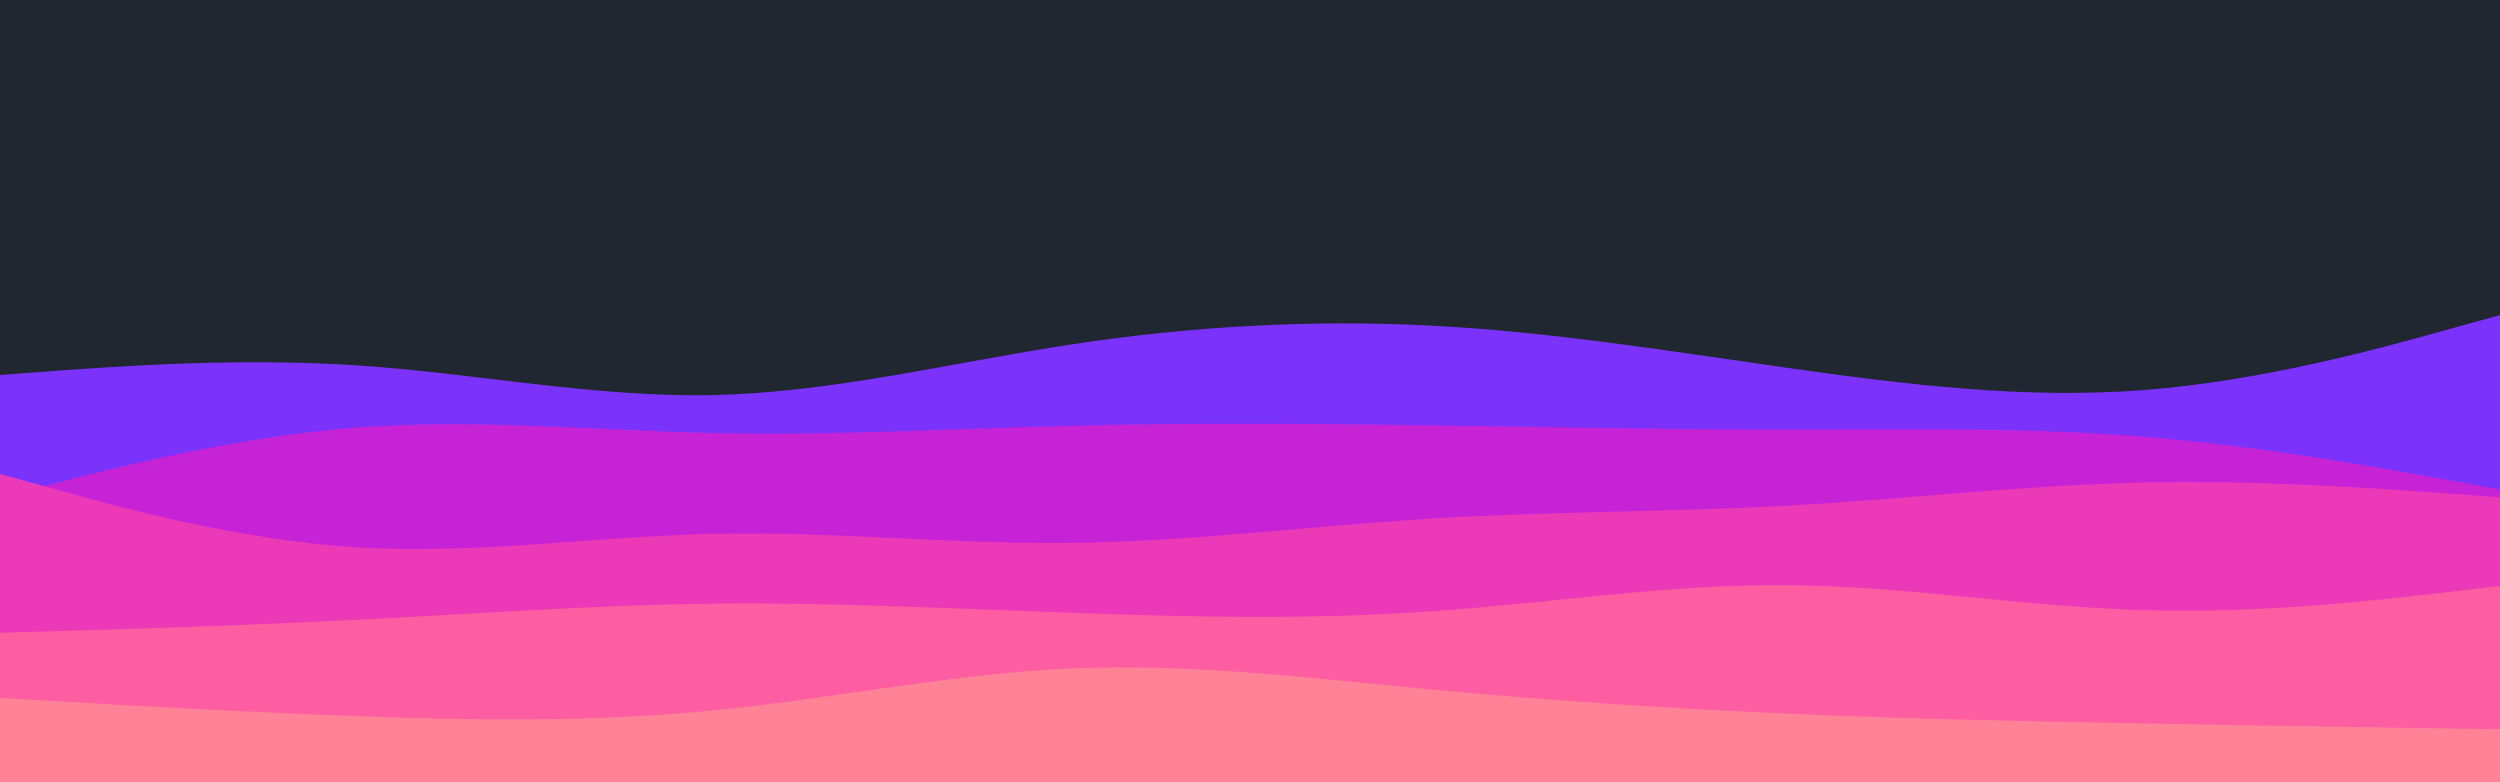
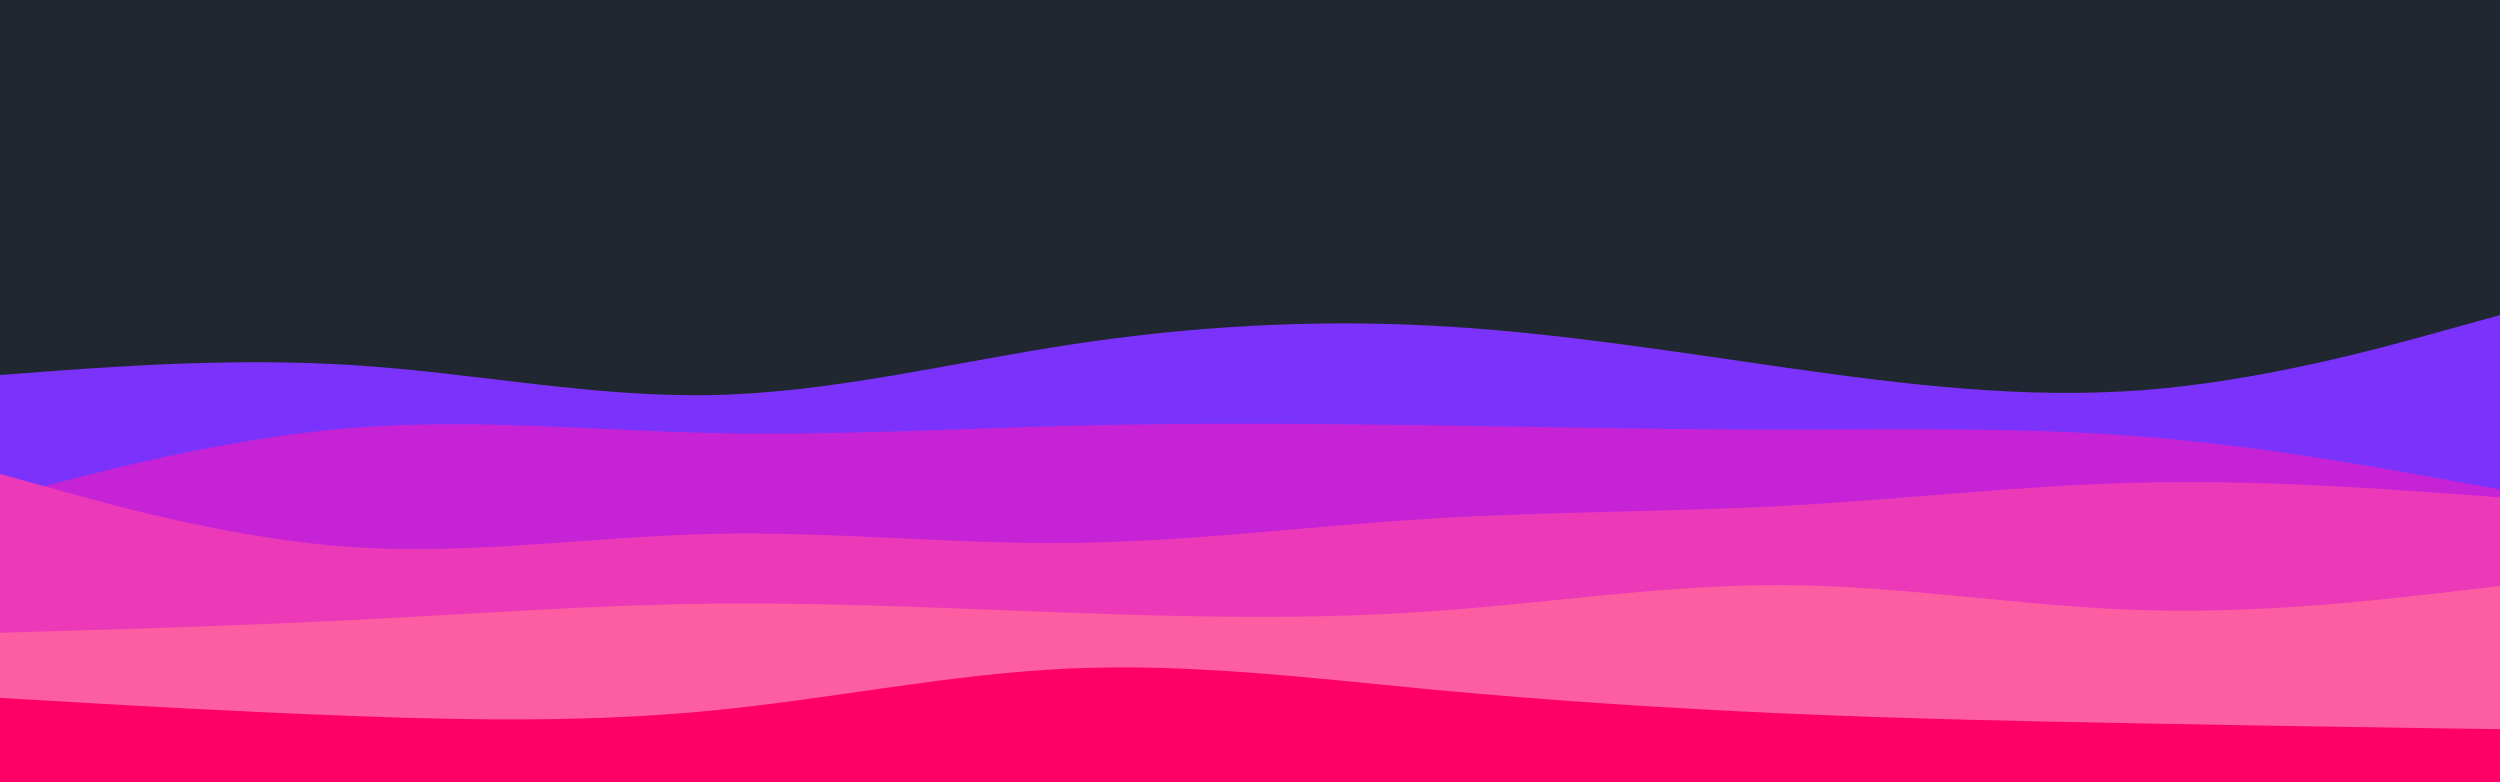
<svg xmlns="http://www.w3.org/2000/svg" id="visual" viewBox="0 0 960 300" width="960" height="300" version="1.1">
  <rect x="0" y="0" width="960" height="300" fill="#202731" />
  <path d="M0 144L22.8 142.3C45.7 140.7 91.3 137.3 137 140.3C182.7 143.3 228.3 152.7 274 151.7C319.7 150.7 365.3 139.3 411.2 132.3C457 125.3 503 122.7 548.8 125C594.7 127.3 640.3 134.7 686 141.2C731.7 147.7 777.3 153.3 823 149.8C868.7 146.3 914.3 133.7 937.2 127.3L960 121L960 301L937.2 301C914.3 301 868.7 301 823 301C777.3 301 731.7 301 686 301C640.3 301 594.7 301 548.8 301C503 301 457 301 411.2 301C365.3 301 319.7 301 274 301C228.3 301 182.7 301 137 301C91.3 301 45.7 301 22.8 301L0 301Z" fill="#7b32fa" />
  <path d="M0 191L22.8 185.2C45.7 179.3 91.3 167.7 137 164.2C182.7 160.7 228.3 165.3 274 166.3C319.7 167.3 365.3 164.7 411.2 163.5C457 162.3 503 162.7 548.8 163.3C594.7 164 640.3 165 686 165C731.7 165 777.3 164 823 167.7C868.7 171.3 914.3 179.7 937.2 183.8L960 188L960 301L937.2 301C914.3 301 868.7 301 823 301C777.3 301 731.7 301 686 301C640.3 301 594.7 301 548.8 301C503 301 457 301 411.2 301C365.3 301 319.7 301 274 301C228.3 301 182.7 301 137 301C91.3 301 45.7 301 22.8 301L0 301Z" fill="#c723d6" />
  <path d="M0 182L22.8 188.3C45.7 194.7 91.3 207.3 137 210.2C182.7 213 228.3 206 274 205C319.7 204 365.3 209 411.2 208.5C457 208 503 202 548.8 199.2C594.7 196.3 640.3 196.7 686 194.2C731.7 191.7 777.3 186.3 823 185.3C868.7 184.3 914.3 187.7 937.2 189.3L960 191L960 301L937.2 301C914.3 301 868.7 301 823 301C777.3 301 731.7 301 686 301C640.3 301 594.7 301 548.8 301C503 301 457 301 411.2 301C365.3 301 319.7 301 274 301C228.3 301 182.7 301 137 301C91.3 301 45.7 301 22.8 301L0 301Z" fill="#ec39b7" />
  <path d="M0 243L22.8 242.3C45.7 241.7 91.3 240.3 137 238C182.7 235.7 228.3 232.3 274 231.8C319.7 231.3 365.3 233.7 411.2 235.3C457 237 503 238 548.8 234.8C594.7 231.7 640.3 224.3 686 224.7C731.7 225 777.3 233 823 234.3C868.7 235.7 914.3 230.3 937.2 227.7L960 225L960 301L937.2 301C914.3 301 868.7 301 823 301C777.3 301 731.7 301 686 301C640.3 301 594.7 301 548.8 301C503 301 457 301 411.2 301C365.3 301 319.7 301 274 301C228.3 301 182.7 301 137 301C91.3 301 45.7 301 22.8 301L0 301Z" fill="#fc5ea1" />
-   <path d="M0 268L22.8 269.3C45.7 270.7 91.3 273.3 137 275C182.7 276.7 228.3 277.3 274 272.8C319.7 268.3 365.3 258.7 411.2 256.7C457 254.7 503 260.3 548.8 264.7C594.7 269 640.3 272 686 274C731.7 276 777.3 277 823 277.8C868.7 278.7 914.3 279.3 937.2 279.7L960 280L960 301L937.2 301C914.3 301 868.7 301 823 301C777.3 301 731.7 301 686 301C640.3 301 594.7 301 548.8 301C503 301 457 301 411.2 301C365.3 301 319.7 301 274 301C228.3 301 182.7 301 137 301C91.3 301 45.7 301 22.8 301L0 301Z" fill="#ff8297" />
+   <path d="M0 268L22.8 269.3C45.7 270.7 91.3 273.3 137 275C182.7 276.7 228.3 277.3 274 272.8C319.7 268.3 365.3 258.7 411.2 256.7C457 254.7 503 260.3 548.8 264.7C594.7 269 640.3 272 686 274C731.7 276 777.3 277 823 277.8C868.7 278.7 914.3 279.3 937.2 279.7L960 280L960 301L937.2 301C914.3 301 868.7 301 823 301C777.3 301 731.7 301 686 301C640.3 301 594.7 301 548.8 301C503 301 457 301 411.2 301C365.3 301 319.7 301 274 301C228.3 301 182.7 301 137 301C91.3 301 45.7 301 22.8 301L0 301Z" fill="#ff0066" />
</svg>
